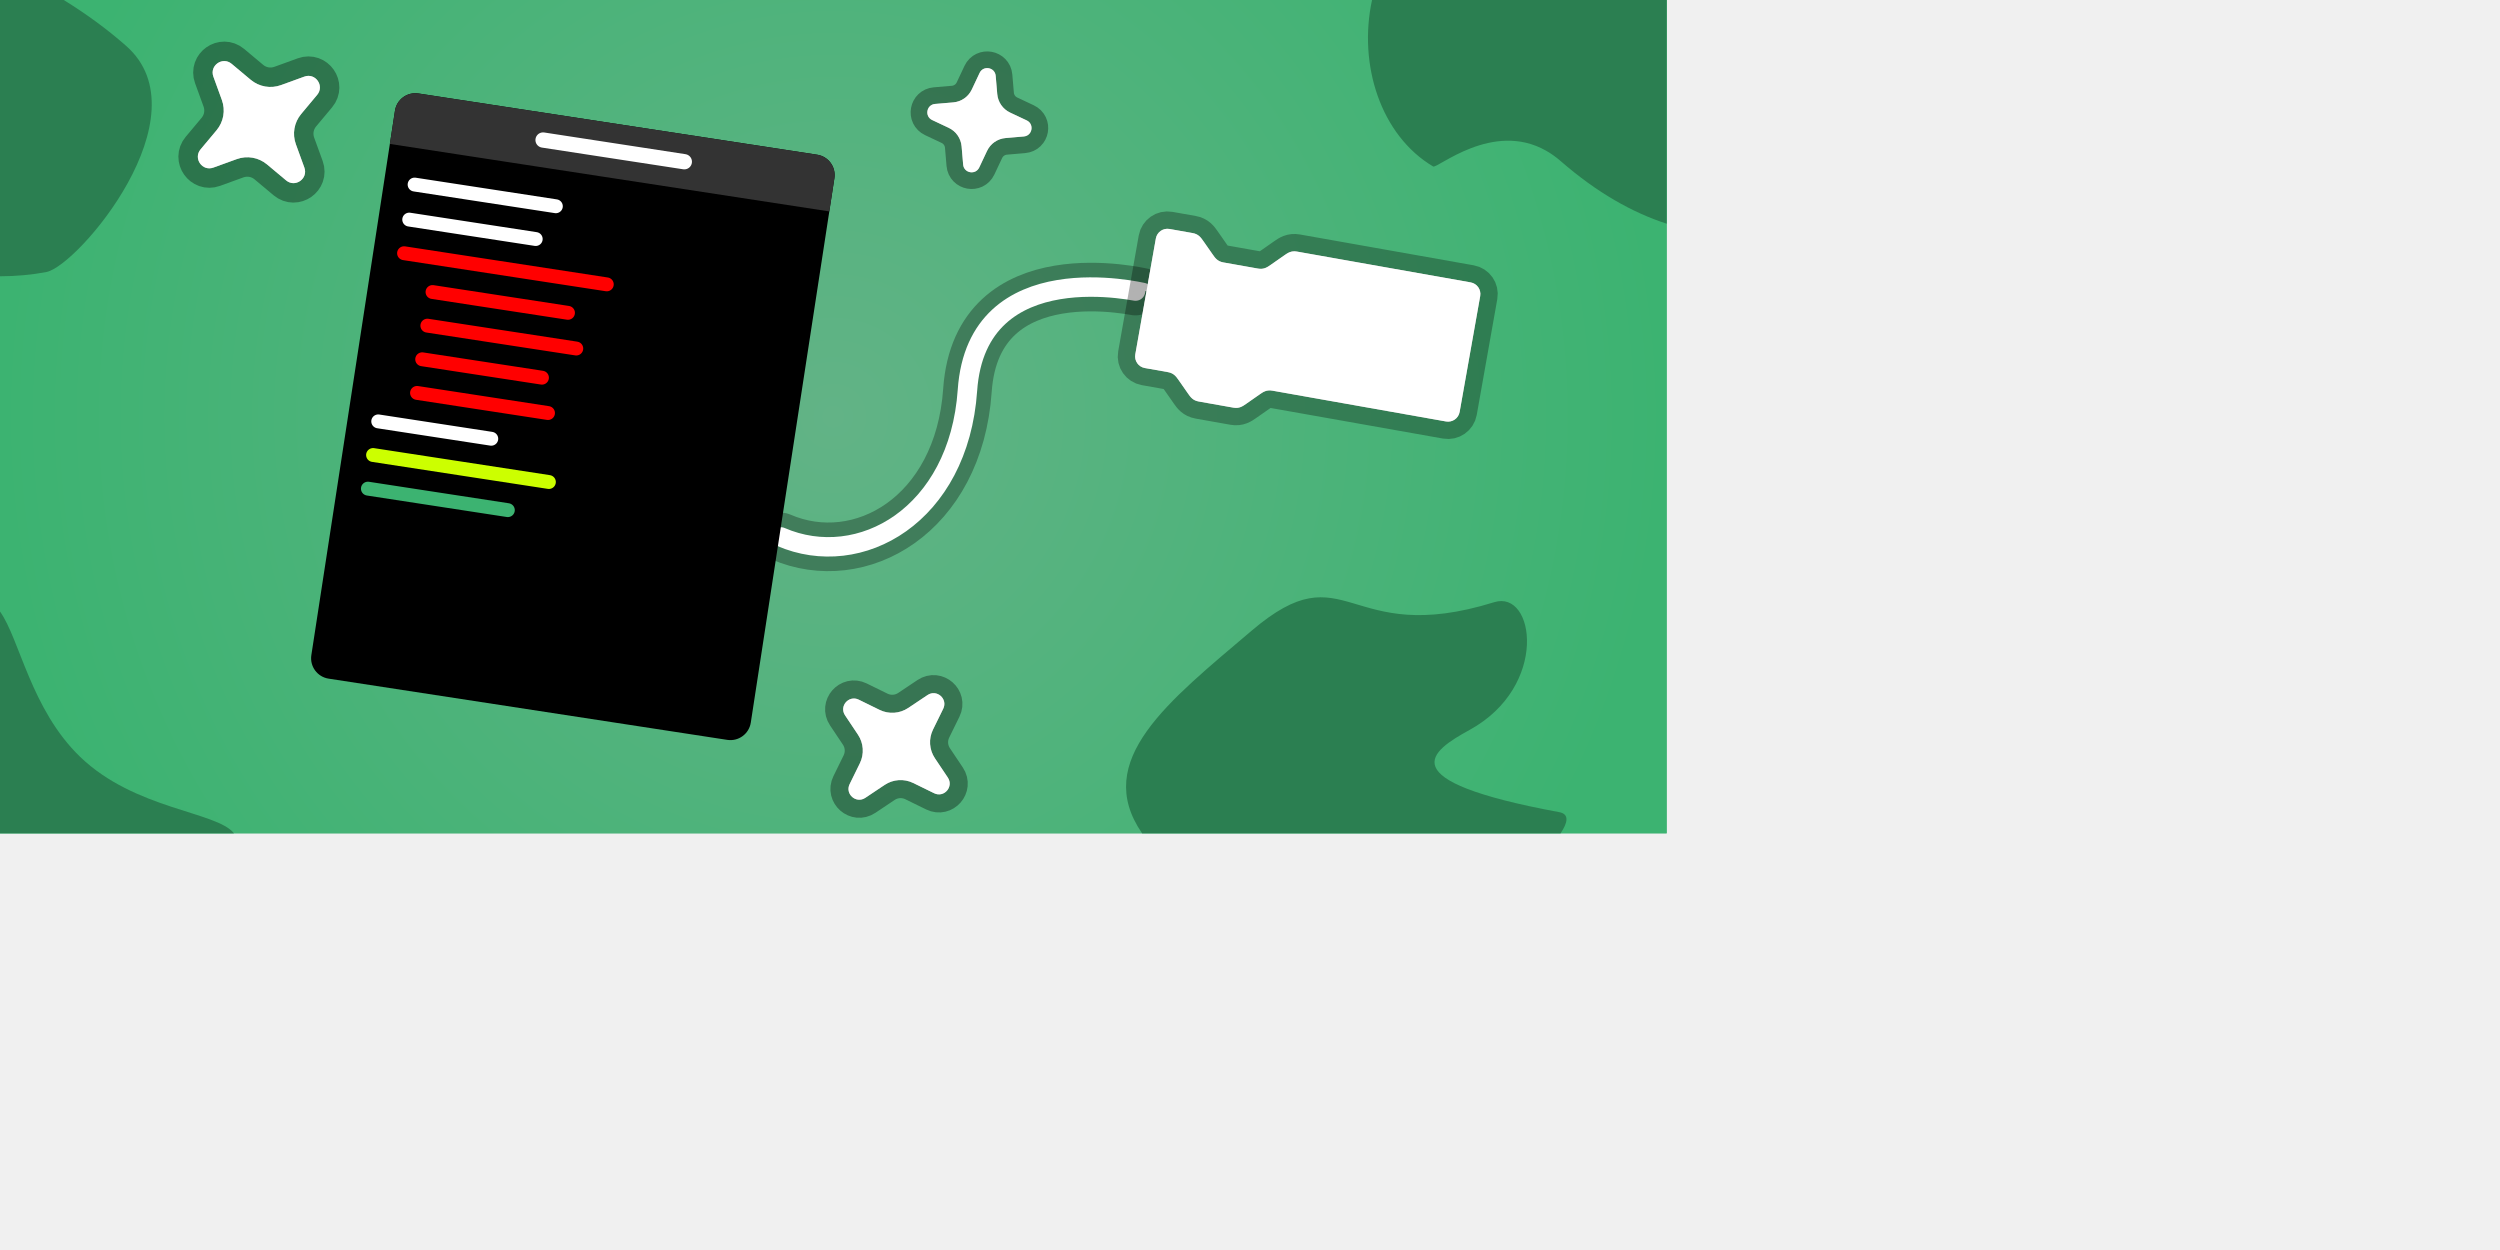
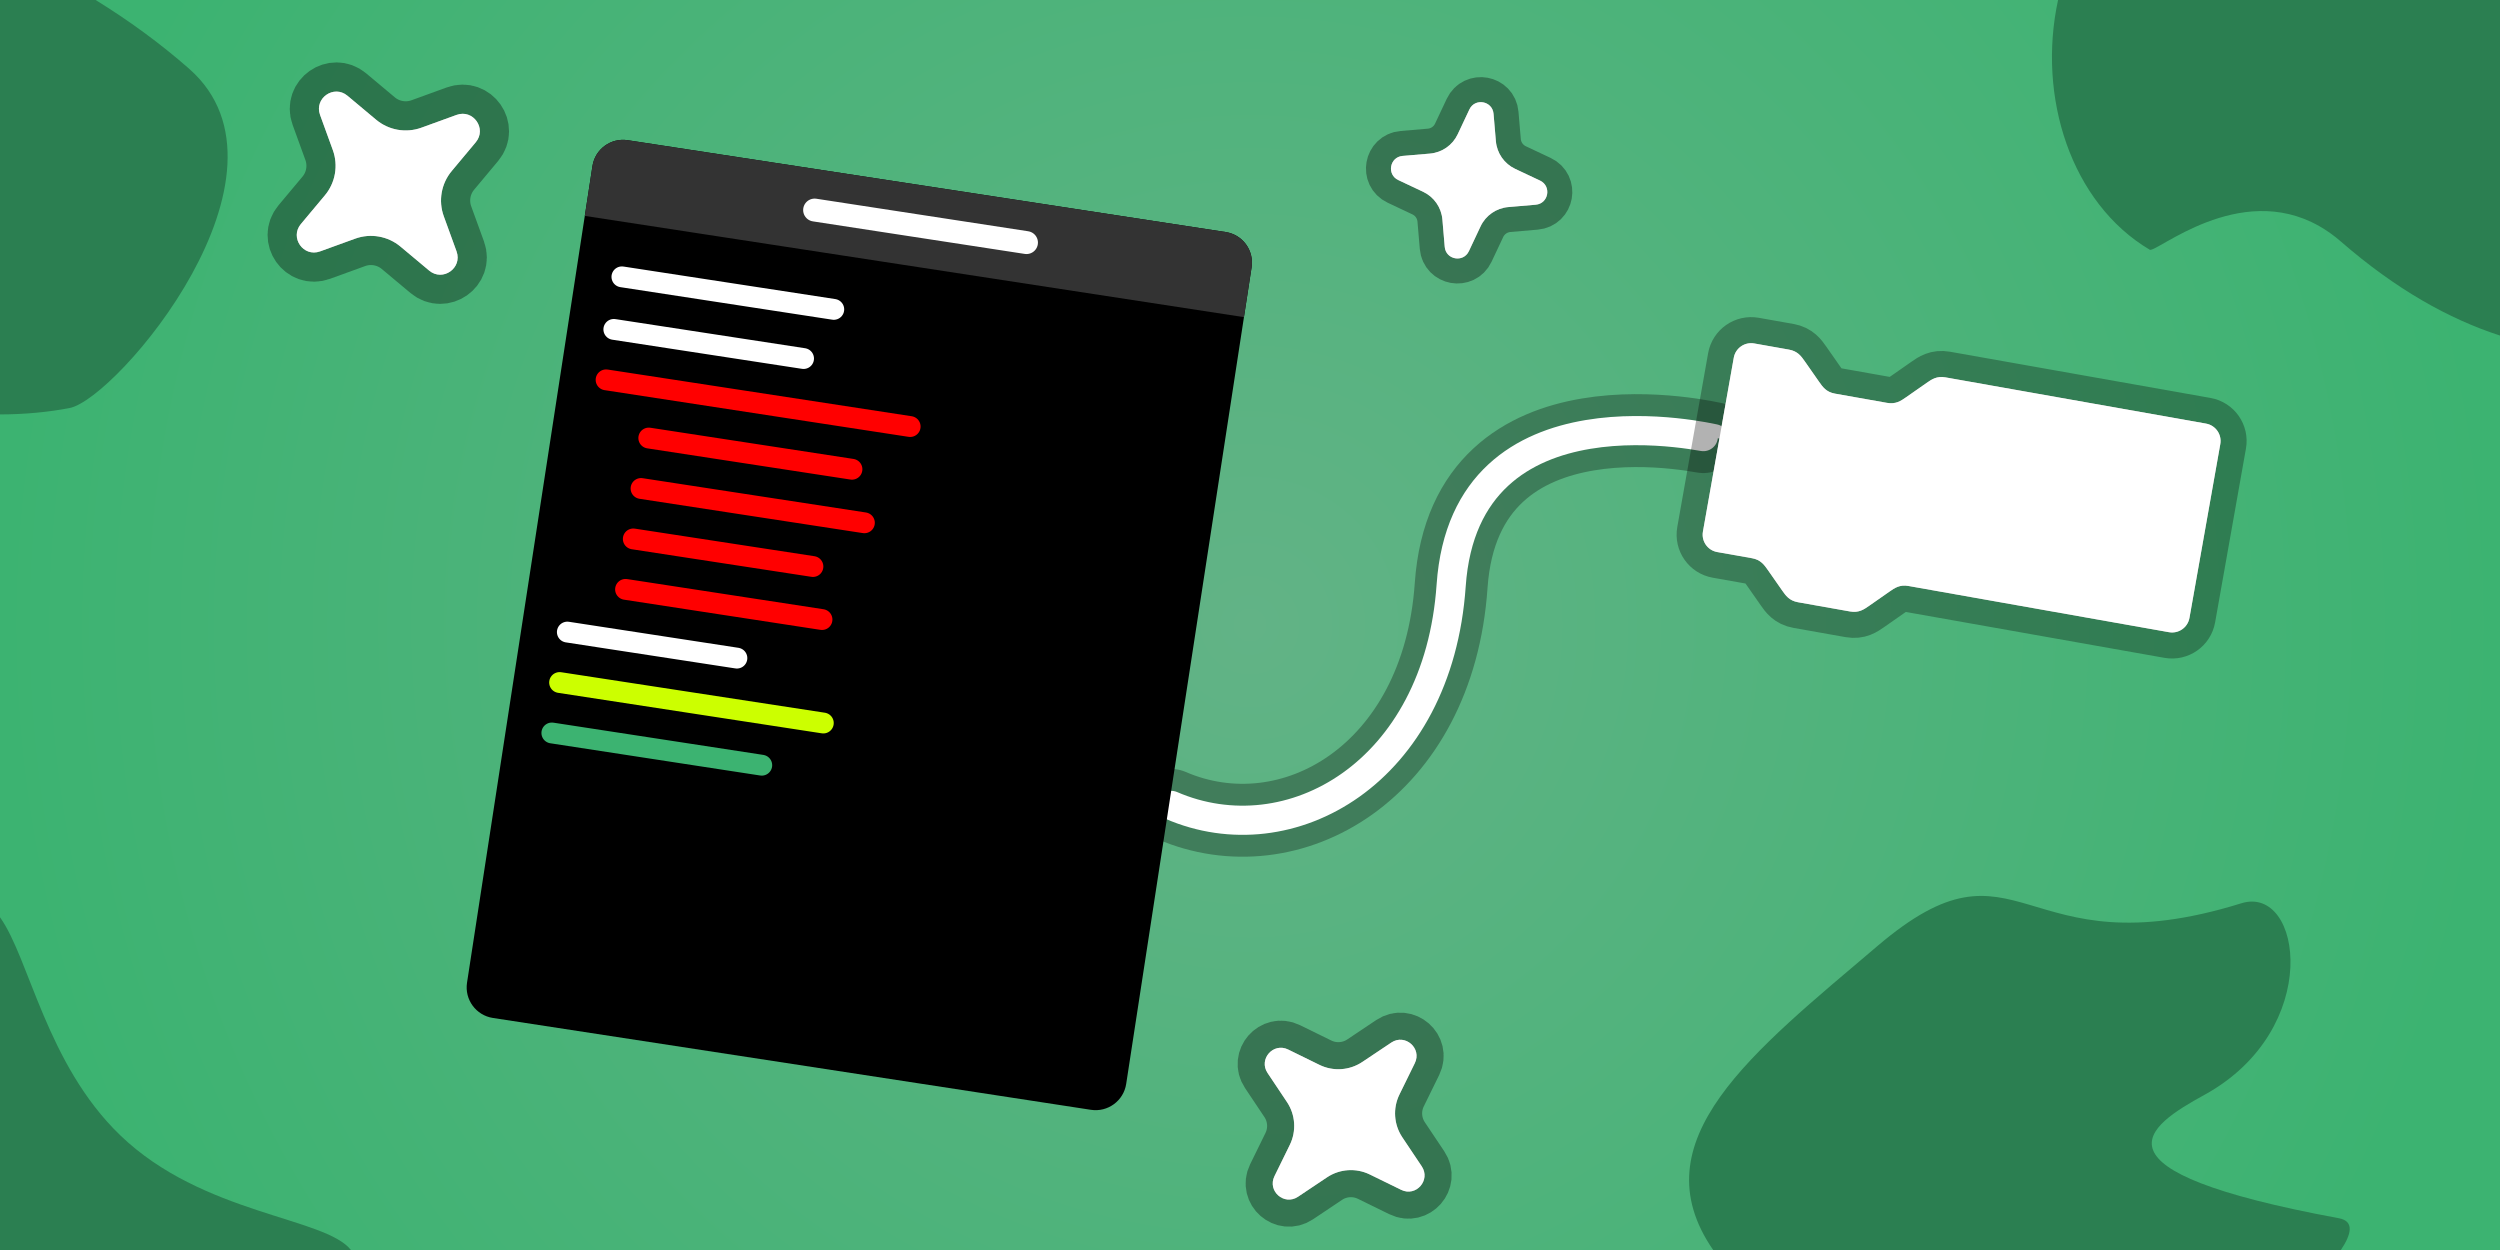
<svg xmlns="http://www.w3.org/2000/svg" version="1.1" width="900" height="450" viewBox="0,0,900,450">
  <defs>
    <linearGradient x1="300" y1="0" x2="300" y2="300" gradientUnits="userSpaceOnUse" id="color-1">
      <stop offset="0" stop-color="#3cb371" />
      <stop offset="1" stop-color="#51b37d" />
    </linearGradient>
    <radialGradient cx="300" cy="150" r="300" gradientUnits="userSpaceOnUse" id="color-2">
      <stop offset="0" stop-color="#62b386" />
      <stop offset="1" stop-color="#3cb371" />
    </radialGradient>
    <clipPath id="clip-1">
      <rect x="-300" y="-150" transform="scale(0.5,0.5)" width="1800" height="900" fill="none" fill-rule="nonzero" stroke="none" stroke-width="0.5" stroke-linecap="butt" />
    </clipPath>
  </defs>
-   <g>
+   <g transform="scale(1.5)">
    <g clip-path="url(#clip-1)" data-paper-data="{&quot;isPaintingLayer&quot;:true}" stroke-linejoin="miter" stroke-miterlimit="10" stroke-dasharray="" stroke-dashoffset="0" style="mix-blend-mode: normal">
      <path d="M0,0h600v300h-600z" fill="url(#color-1)" fill-rule="evenodd" stroke="none" stroke-width="1" stroke-linecap="square" />
      <path d="M0,0h600v300h-600z" fill="url(#color-2)" fill-rule="evenodd" stroke="none" stroke-width="1" stroke-linecap="square" />
      <path d="M0,0h600v300h-600z" fill-opacity="0" fill="#000000" fill-rule="evenodd" stroke="none" stroke-width="1" stroke-linecap="square" />
      <path d="M281.109,193.302c28.478,12.329 64.067,-7.832 67.168,-52.775c3.436,-49.802 63.091,-35.141 63.098,-35.242" data-paper-data="{&quot;index&quot;:null}" fill="none" fill-rule="nonzero" stroke-opacity="0.302" stroke="#000000" stroke-width="17.5" stroke-linecap="round" />
      <path d="M281.109,193.302c28.478,12.329 64.067,-7.832 67.168,-52.775c3.436,-49.802 63.091,-35.141 63.098,-35.242" data-paper-data="{&quot;index&quot;:null}" fill="none" fill-rule="nonzero" stroke="#ffffff" stroke-width="7" stroke-linecap="round" />
      <g fill-rule="nonzero">
        <path d="M118.295,244.31c-4.052,-0.622 -6.833,-4.412 -6.21,-8.464l30.102,-195.99c0.622,-4.052 4.412,-6.833 8.464,-6.21l143.525,22.044c4.052,0.622 6.833,4.412 6.21,8.464l-30.102,195.99c-0.622,4.052 -4.412,6.833 -8.464,6.21z" fill="#000000" stroke="none" stroke-width="0" stroke-linecap="butt" />
        <g fill="none" stroke-width="5" stroke-linecap="round">
          <path d="M200.107,74.252l-50.85,-7.81" stroke="#ffffff" />
          <path d="M147.319,79.055l45.538,6.994" stroke="#ffffff" />
          <path d="M176.857,157.948l-40.695,-6.25" stroke="#ffffff" />
          <path d="M134.303,163.805l63.295,9.721" stroke="#ccff00" />
          <path d="M132.443,175.912l50.381,7.738" stroke="#3cb371" />
          <g stroke="#ff0000">
            <path d="M145.46,91.162l72.981,11.209" />
            <path d="M155.707,105.129l48.766,7.49" />
            <path d="M153.848,117.236l53.609,8.234" />
            <path d="M151.988,129.343l43.116,6.622" />
            <path d="M197.281,148.692l-47.152,-7.242" />
          </g>
        </g>
        <g>
          <path d="M140.349,51.817l1.837,-11.961c0.622,-4.052 4.412,-6.833 8.464,-6.21l143.525,22.044c4.052,0.622 6.833,4.412 6.21,8.464l-1.837,11.961z" fill="#333333" stroke="none" stroke-width="0" stroke-linecap="butt" />
          <path d="M195.506,50.412l50.85,7.81" fill="none" stroke="#ffffff" stroke-width="5.5" stroke-linecap="round" />
        </g>
      </g>
      <g fill="#ffffff" fill-rule="evenodd" stroke-linecap="butt">
        <path d="M90.263,28.727c3.026,2.535 7.173,3.264 10.882,1.914l8.435,-3.066c3.99,-1.445 7.327,3.315 4.603,6.567l-5.756,6.888c-2.535,3.026 -3.264,7.173 -1.917,10.876l3.066,8.435c1.445,3.99 -3.315,7.327 -6.573,4.607l-6.883,-5.76c-3.022,-2.53 -7.169,-3.259 -10.873,-1.912l-8.438,3.061c-3.987,1.451 -7.323,-3.309 -4.603,-6.567l5.76,-6.883c2.53,-3.022 3.259,-7.169 1.908,-10.878l-3.066,-8.435c-1.445,-3.99 3.315,-7.327 6.573,-4.607z" stroke-opacity="0.349" stroke="#000000" stroke-width="14" />
        <path d="M90.263,28.727c3.026,2.535 7.173,3.264 10.882,1.914l8.435,-3.066c3.99,-1.445 7.327,3.315 4.603,6.567l-5.756,6.888c-2.535,3.026 -3.264,7.173 -1.917,10.876l3.066,8.435c1.445,3.99 -3.315,7.327 -6.573,4.607l-6.883,-5.76c-3.022,-2.53 -7.169,-3.259 -10.873,-1.912l-8.438,3.061c-3.987,1.451 -7.323,-3.309 -4.603,-6.567l5.76,-6.883c2.53,-3.022 3.259,-7.169 1.908,-10.878l-3.066,-8.435c-1.445,-3.99 3.315,-7.327 6.573,-4.607z" stroke="none" stroke-width="1" />
      </g>
      <g fill="#ffffff" fill-rule="evenodd" stroke-linecap="butt">
        <path d="M335.873,262.669c-1.625,3.309 -1.362,7.233 0.69,10.295l4.661,6.966c2.2,3.297 -1.373,7.383 -4.93,5.638l-7.53,-3.685c-3.309,-1.625 -7.233,-1.362 -10.291,0.686l-6.966,4.661c-3.297,2.2 -7.383,-1.373 -5.643,-4.934l3.69,-7.526c1.621,-3.304 1.358,-7.228 -0.689,-10.287l-4.657,-6.971c-2.204,-3.292 1.369,-7.379 4.93,-5.638l7.526,3.69c3.304,1.621 7.228,1.358 10.291,-0.694l6.966,-4.661c3.297,-2.2 7.383,1.373 5.643,4.934z" stroke-opacity="0.349" stroke="#000000" stroke-width="13" />
        <path d="M335.873,262.669c-1.625,3.309 -1.362,7.233 0.69,10.295l4.661,6.966c2.2,3.297 -1.373,7.383 -4.93,5.638l-7.53,-3.685c-3.309,-1.625 -7.233,-1.362 -10.291,0.686l-6.966,4.661c-3.297,2.2 -7.383,-1.373 -5.643,-4.934l3.69,-7.526c1.621,-3.304 1.358,-7.228 -0.689,-10.287l-4.657,-6.971c-2.204,-3.292 1.369,-7.379 4.93,-5.638l7.526,3.69c3.304,1.621 7.228,1.358 10.291,-0.694l6.966,-4.661c3.297,-2.2 7.383,1.373 5.643,4.934z" stroke="none" stroke-width="1" />
      </g>
      <g fill="#ffffff" fill-rule="evenodd" stroke-linecap="butt">
        <path d="M359.012,33.869c0.245,2.888 2.01,5.426 4.633,6.66l5.962,2.808c2.818,1.331 2.064,5.532 -1.04,5.796l-6.567,0.565c-2.888,0.245 -5.426,2.01 -6.659,4.629l-2.808,5.962c-1.331,2.818 -5.532,2.064 -5.801,-1.041l-0.56,-6.566c-0.246,-2.883 -2.011,-5.421 -4.629,-6.654l-5.961,-2.813c-2.818,-1.327 -2.065,-5.527 1.04,-5.796l6.566,-0.56c2.883,-0.246 5.421,-2.011 6.655,-4.634l2.808,-5.962c1.331,-2.818 5.532,-2.064 5.801,1.041z" stroke-opacity="0.349" stroke="#000000" stroke-width="12" />
        <path d="M359.012,33.869c0.245,2.888 2.01,5.426 4.633,6.66l5.962,2.808c2.818,1.331 2.064,5.532 -1.04,5.796l-6.567,0.565c-2.888,0.245 -5.426,2.01 -6.659,4.629l-2.808,5.962c-1.331,2.818 -5.532,2.064 -5.801,-1.041l-0.56,-6.566c-0.246,-2.883 -2.011,-5.421 -4.629,-6.654l-5.961,-2.813c-2.818,-1.327 -2.065,-5.527 1.04,-5.796l6.566,-0.56c2.883,-0.246 5.421,-2.011 6.655,-4.634l2.808,-5.962c1.331,-2.818 5.532,-2.064 5.801,1.041z" stroke="none" stroke-width="1" />
      </g>
      <path d="" data-paper-data="{&quot;index&quot;:null}" fill="none" fill-rule="nonzero" stroke="#ffffff" stroke-width="7" stroke-linecap="round" />
      <path d="M416.103,85.859c0.409,-2.304 2.608,-3.841 4.912,-3.432l8.344,1.48c2.086,0.37 2.944,1.598 3.802,2.826l3.432,4.912c0.858,1.228 1.716,2.456 3.802,2.826l12.516,2.221c2.086,0.37 3.314,-0.488 4.542,-1.346l4.912,-3.432c1.228,-0.858 2.456,-1.716 4.542,-1.346l62.534,11.095c2.304,0.409 3.841,2.608 3.432,4.912l-7.402,41.721c-0.409,2.304 -2.608,3.841 -4.912,3.432l-62.534,-11.095c-2.086,-0.37 -3.314,0.488 -4.542,1.346l-4.912,3.432c-1.228,0.858 -2.456,1.716 -4.542,1.346l-12.516,-2.221c-2.086,-0.37 -2.944,-1.598 -3.802,-2.826l-3.432,-4.912c-0.858,-1.228 -1.716,-2.456 -3.802,-2.826l-8.344,-1.48c-2.304,-0.409 -3.841,-2.608 -3.432,-4.912z" fill="#ffffff" fill-rule="nonzero" stroke-opacity="0.302" stroke="#000000" stroke-width="12.5" stroke-linecap="butt" />
      <path d="M416.103,85.859c0.409,-2.304 2.608,-3.841 4.912,-3.432l8.344,1.48c2.086,0.37 2.944,1.598 3.802,2.826l3.432,4.912c0.858,1.228 1.716,2.456 3.802,2.826l12.516,2.221c2.086,0.37 3.314,-0.488 4.542,-1.346l4.912,-3.432c1.228,-0.858 2.456,-1.716 4.542,-1.346l62.534,11.095c2.304,0.409 3.841,2.608 3.432,4.912l-7.402,41.721c-0.409,2.304 -2.608,3.841 -4.912,3.432l-62.534,-11.095c-2.086,-0.37 -3.314,0.488 -4.542,1.346l-4.912,3.432c-1.228,0.858 -2.456,1.716 -4.542,1.346l-12.516,-2.221c-2.086,-0.37 -2.944,-1.598 -3.802,-2.826l-3.432,-4.912c-0.858,-1.228 -1.716,-2.456 -3.802,-2.826l-8.344,-1.48c-2.304,-0.409 -3.841,-2.608 -3.432,-4.912z" fill="#ffffff" fill-rule="nonzero" stroke="none" stroke-width="0" stroke-linecap="butt" />
      <path d="M28.833,272.444c19.763,19.078 49.229,19.659 55.391,27.556h-84.225l0,-79.863c7.101,9.949 11.102,35.192 28.833,52.308z" fill="#2b7f51" fill-rule="nonzero" stroke="none" stroke-width="0" stroke-linecap="butt" />
      <path d="M450.621,227.016c34.44,-29.283 33.753,6.431 87.312,-10.232c14.586,-4.538 19.725,30.276 -8.876,45.986c-13.797,7.579 -29.726,18.135 32.286,29.609c3.746,0.693 3,3.864 0.463,7.62h-150.646c-18.129,-26.287 9.538,-47.542 39.46,-72.984z" fill="#2b7f51" fill-rule="nonzero" stroke="none" stroke-width="0" stroke-linecap="butt" />
      <path d="M561.851,58c-1.741,-1.515 -3.503,-2.755 -5.271,-3.755c-19.249,-10.897 -39.168,6.567 -40.65,5.688c-18.872,-11.203 -27.046,-36.635 -21.995,-59.932h106.065l0,80.534c-12.301,-3.99 -25.054,-11.141 -38.149,-22.534z" fill="#2b7f51" fill-rule="nonzero" stroke="none" stroke-width="0" stroke-linecap="butt" />
      <path d="M45.391,16.499c28.627,25.15 -17.362,79.261 -28.694,81.429c-5.212,0.998 -10.786,1.522 -16.697,1.534v-99.462l22.951,0c7.913,4.884 15.465,10.37 22.441,16.499z" fill="#2b7f51" fill-rule="nonzero" stroke="none" stroke-width="0" stroke-linecap="butt" />
    </g>
  </g>
</svg>
